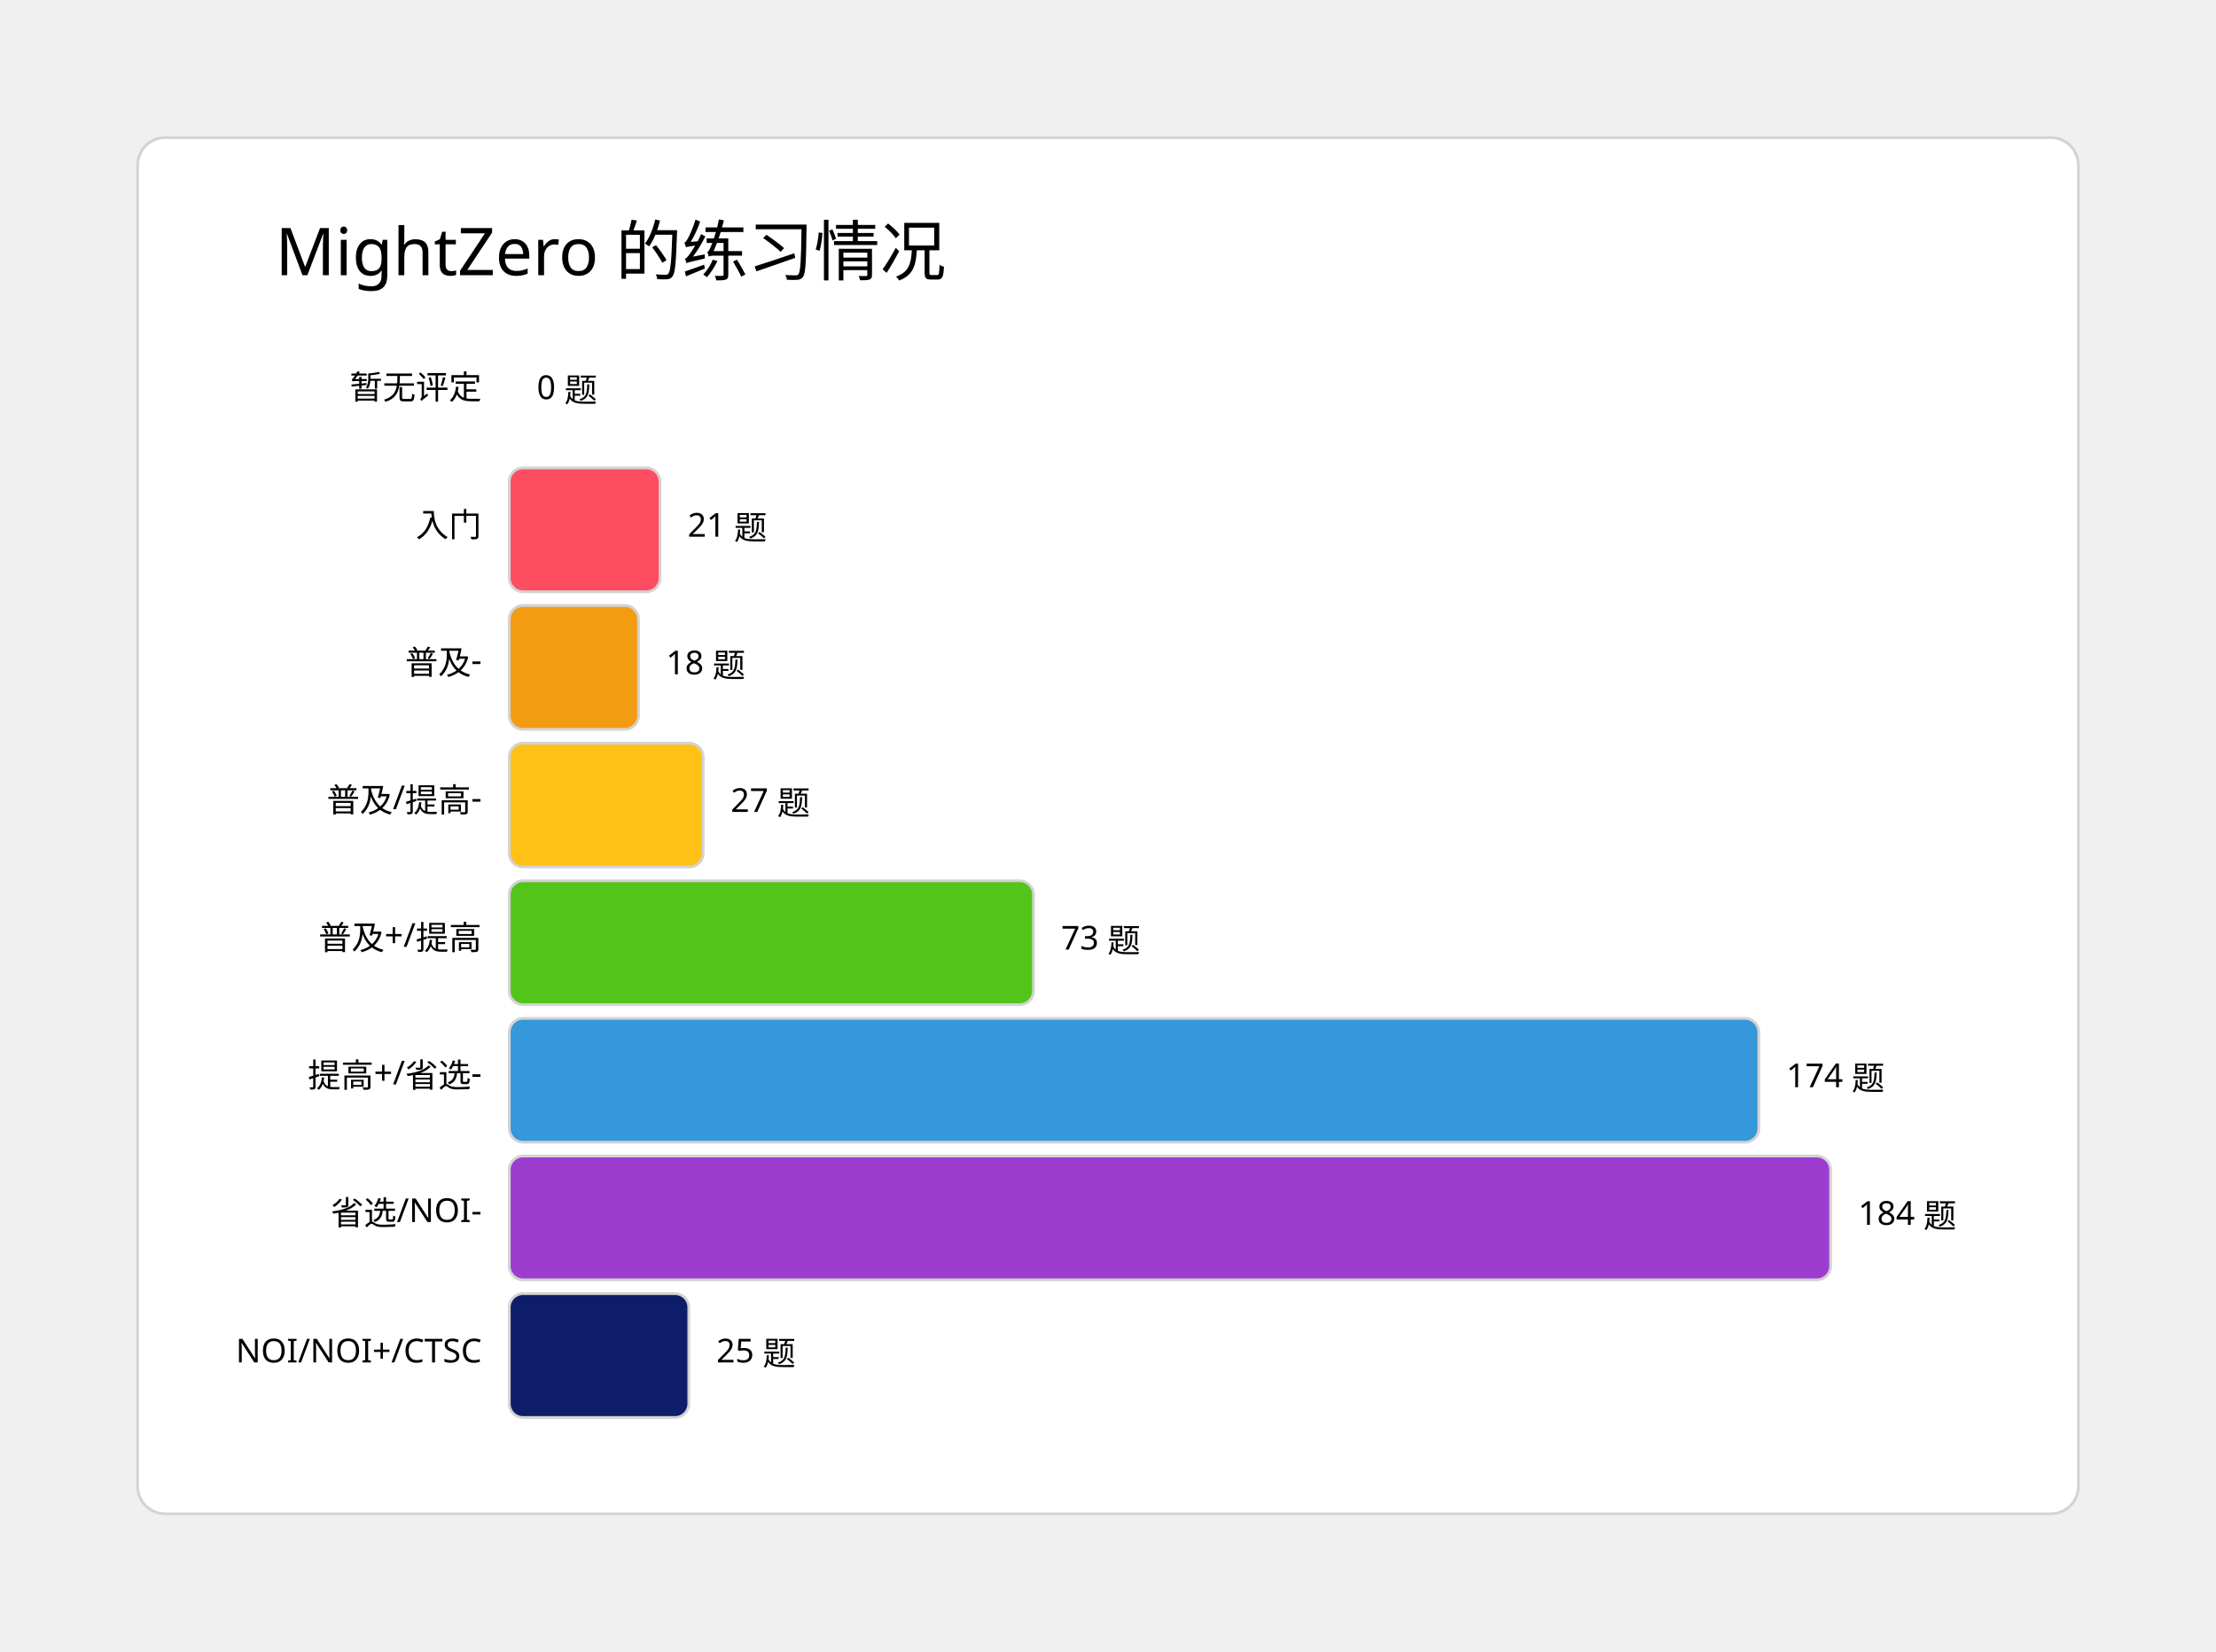
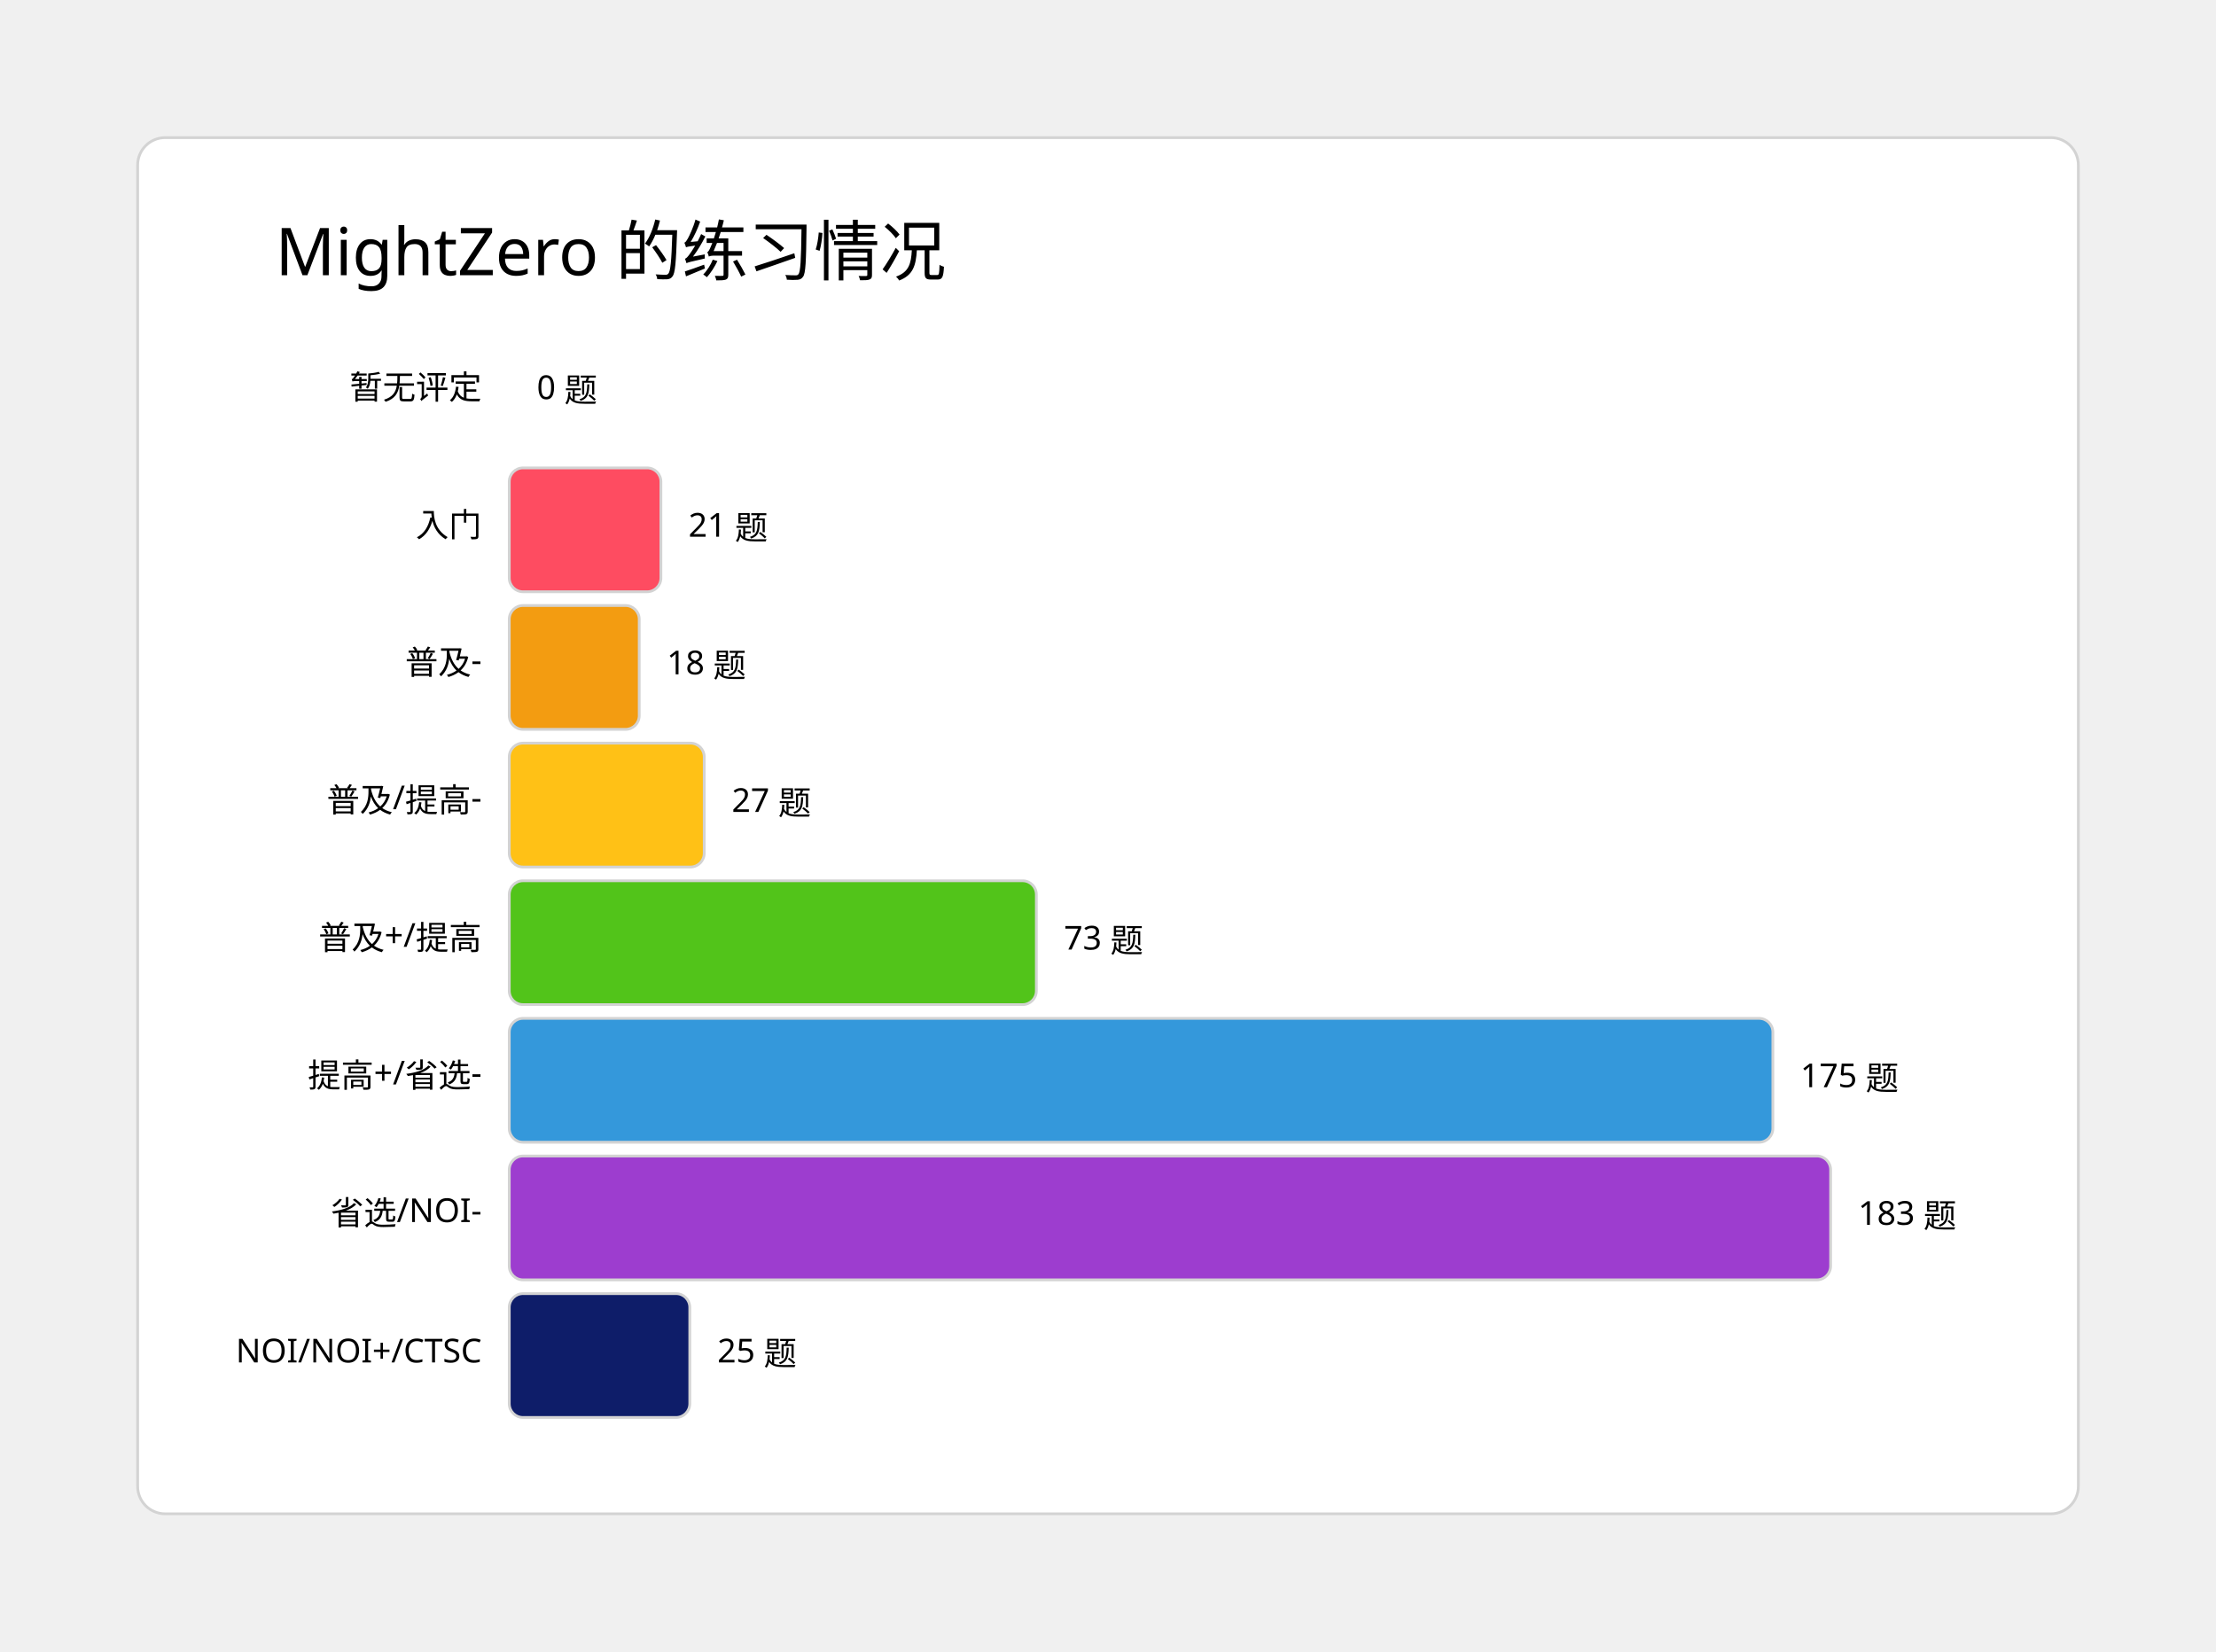
<svg xmlns="http://www.w3.org/2000/svg" baseProfile="tiny" height="600" version="1.2" width="805">
  <defs />
  <rect fill="white" height="500" rx="10" ry="10" stroke="lightgray" stroke-width="1" width="705" x="50" y="50" />
  <text font-family="SimHei" font-size="24" text-anchor="start" x="100" y="100">MightZero 的练习情况</text>
  <rect fill="#bfbfbf" height="45.0" rx="5" ry="5" stroke="lightgray" stroke-width="1" width="0.0" x="185" y="120.0" />
  <text font-family="SimHei" font-size="12" text-anchor="start" x="195.0" y="145.0">0 题</text>
  <text font-family="SimHei" font-size="12" text-anchor="end" x="175" y="145.0">暂无评定</text>
-   <rect fill="#fe4c61" height="45.0" rx="5" ry="5" stroke="lightgray" stroke-width="1" width="54.783" x="185" y="170.0" />
-   <text font-family="SimHei" font-size="12" text-anchor="start" x="249.783" y="195.0">21 题</text>
+   <rect fill="#fe4c61" height="45.0" rx="5" ry="5" stroke="lightgray" stroke-width="1" width="55.082" x="185" y="170.0" />
+   <text font-family="SimHei" font-size="12" text-anchor="start" x="250.082" y="195.0">21 题</text>
  <text font-family="SimHei" font-size="12" text-anchor="end" x="175" y="195.0">入门</text>
-   <rect fill="#f39c11" height="45.0" rx="5" ry="5" stroke="lightgray" stroke-width="1" width="46.956" x="185" y="220.0" />
-   <text font-family="SimHei" font-size="12" text-anchor="start" x="241.957" y="245.0">18 题</text>
+   <rect fill="#f39c11" height="45.0" rx="5" ry="5" stroke="lightgray" stroke-width="1" width="47.213" x="185" y="220.0" />
+   <text font-family="SimHei" font-size="12" text-anchor="start" x="242.213" y="245.0">18 题</text>
  <text font-family="SimHei" font-size="12" text-anchor="end" x="175" y="245.0">普及-</text>
-   <rect fill="#ffc116" height="45.0" rx="5" ry="5" stroke="lightgray" stroke-width="1" width="70.435" x="185" y="270.0" />
-   <text font-family="SimHei" font-size="12" text-anchor="start" x="265.435" y="295.0">27 题</text>
+   <rect fill="#ffc116" height="45.0" rx="5" ry="5" stroke="lightgray" stroke-width="1" width="70.82" x="185" y="270.0" />
+   <text font-family="SimHei" font-size="12" text-anchor="start" x="265.82" y="295.0">27 题</text>
  <text font-family="SimHei" font-size="12" text-anchor="end" x="175" y="295.0">普及/提高-</text>
-   <rect fill="#52c41a" height="45.0" rx="5" ry="5" stroke="lightgray" stroke-width="1" width="190.435" x="185" y="320.0" />
-   <text font-family="SimHei" font-size="12" text-anchor="start" x="385.435" y="345.0">73 题</text>
+   <rect fill="#52c41a" height="45.0" rx="5" ry="5" stroke="lightgray" stroke-width="1" width="191.475" x="185" y="320.0" />
+   <text font-family="SimHei" font-size="12" text-anchor="start" x="386.475" y="345.0">73 题</text>
  <text font-family="SimHei" font-size="12" text-anchor="end" x="175" y="345.0">普及+/提高</text>
-   <rect fill="#3498db" height="45.0" rx="5" ry="5" stroke="lightgray" stroke-width="1" width="453.913" x="185" y="370.0" />
-   <text font-family="SimHei" font-size="12" text-anchor="start" x="648.913" y="395.0">174 题</text>
+   <rect fill="#3498db" height="45.0" rx="5" ry="5" stroke="lightgray" stroke-width="1" width="459.016" x="185" y="370.0" />
+   <text font-family="SimHei" font-size="12" text-anchor="start" x="654.016" y="395.0">175 题</text>
  <text font-family="SimHei" font-size="12" text-anchor="end" x="175" y="395.0">提高+/省选-</text>
  <rect fill="#9d3dcf" height="45.0" rx="5" ry="5" stroke="lightgray" stroke-width="1" width="480.0" x="185" y="420.0" />
-   <text font-family="SimHei" font-size="12" text-anchor="start" x="675.0" y="445.0">184 题</text>
+   <text font-family="SimHei" font-size="12" text-anchor="start" x="675.0" y="445.0">183 题</text>
  <text font-family="SimHei" font-size="12" text-anchor="end" x="175" y="445.0">省选/NOI-</text>
-   <rect fill="#0e1d69" height="45.0" rx="5" ry="5" stroke="lightgray" stroke-width="1" width="65.217" x="185" y="470.0" />
-   <text font-family="SimHei" font-size="12" text-anchor="start" x="260.217" y="495.0">25 题</text>
+   <rect fill="#0e1d69" height="45.0" rx="5" ry="5" stroke="lightgray" stroke-width="1" width="65.574" x="185" y="470.0" />
+   <text font-family="SimHei" font-size="12" text-anchor="start" x="260.574" y="495.0">25 题</text>
  <text font-family="SimHei" font-size="12" text-anchor="end" x="175" y="495.0">NOI/NOI+/CTSC</text>
-   <text font-family="SimHei" font-size="14" opacity="0" text-anchor="start" x="-1000" y="-1000">生成时间: 2025-06-10 01:01:40</text>
+   <text font-family="SimHei" font-size="14" opacity="0" text-anchor="start" x="-1000" y="-1000">生成时间: 2025-06-10 12:55:47</text>
</svg>
